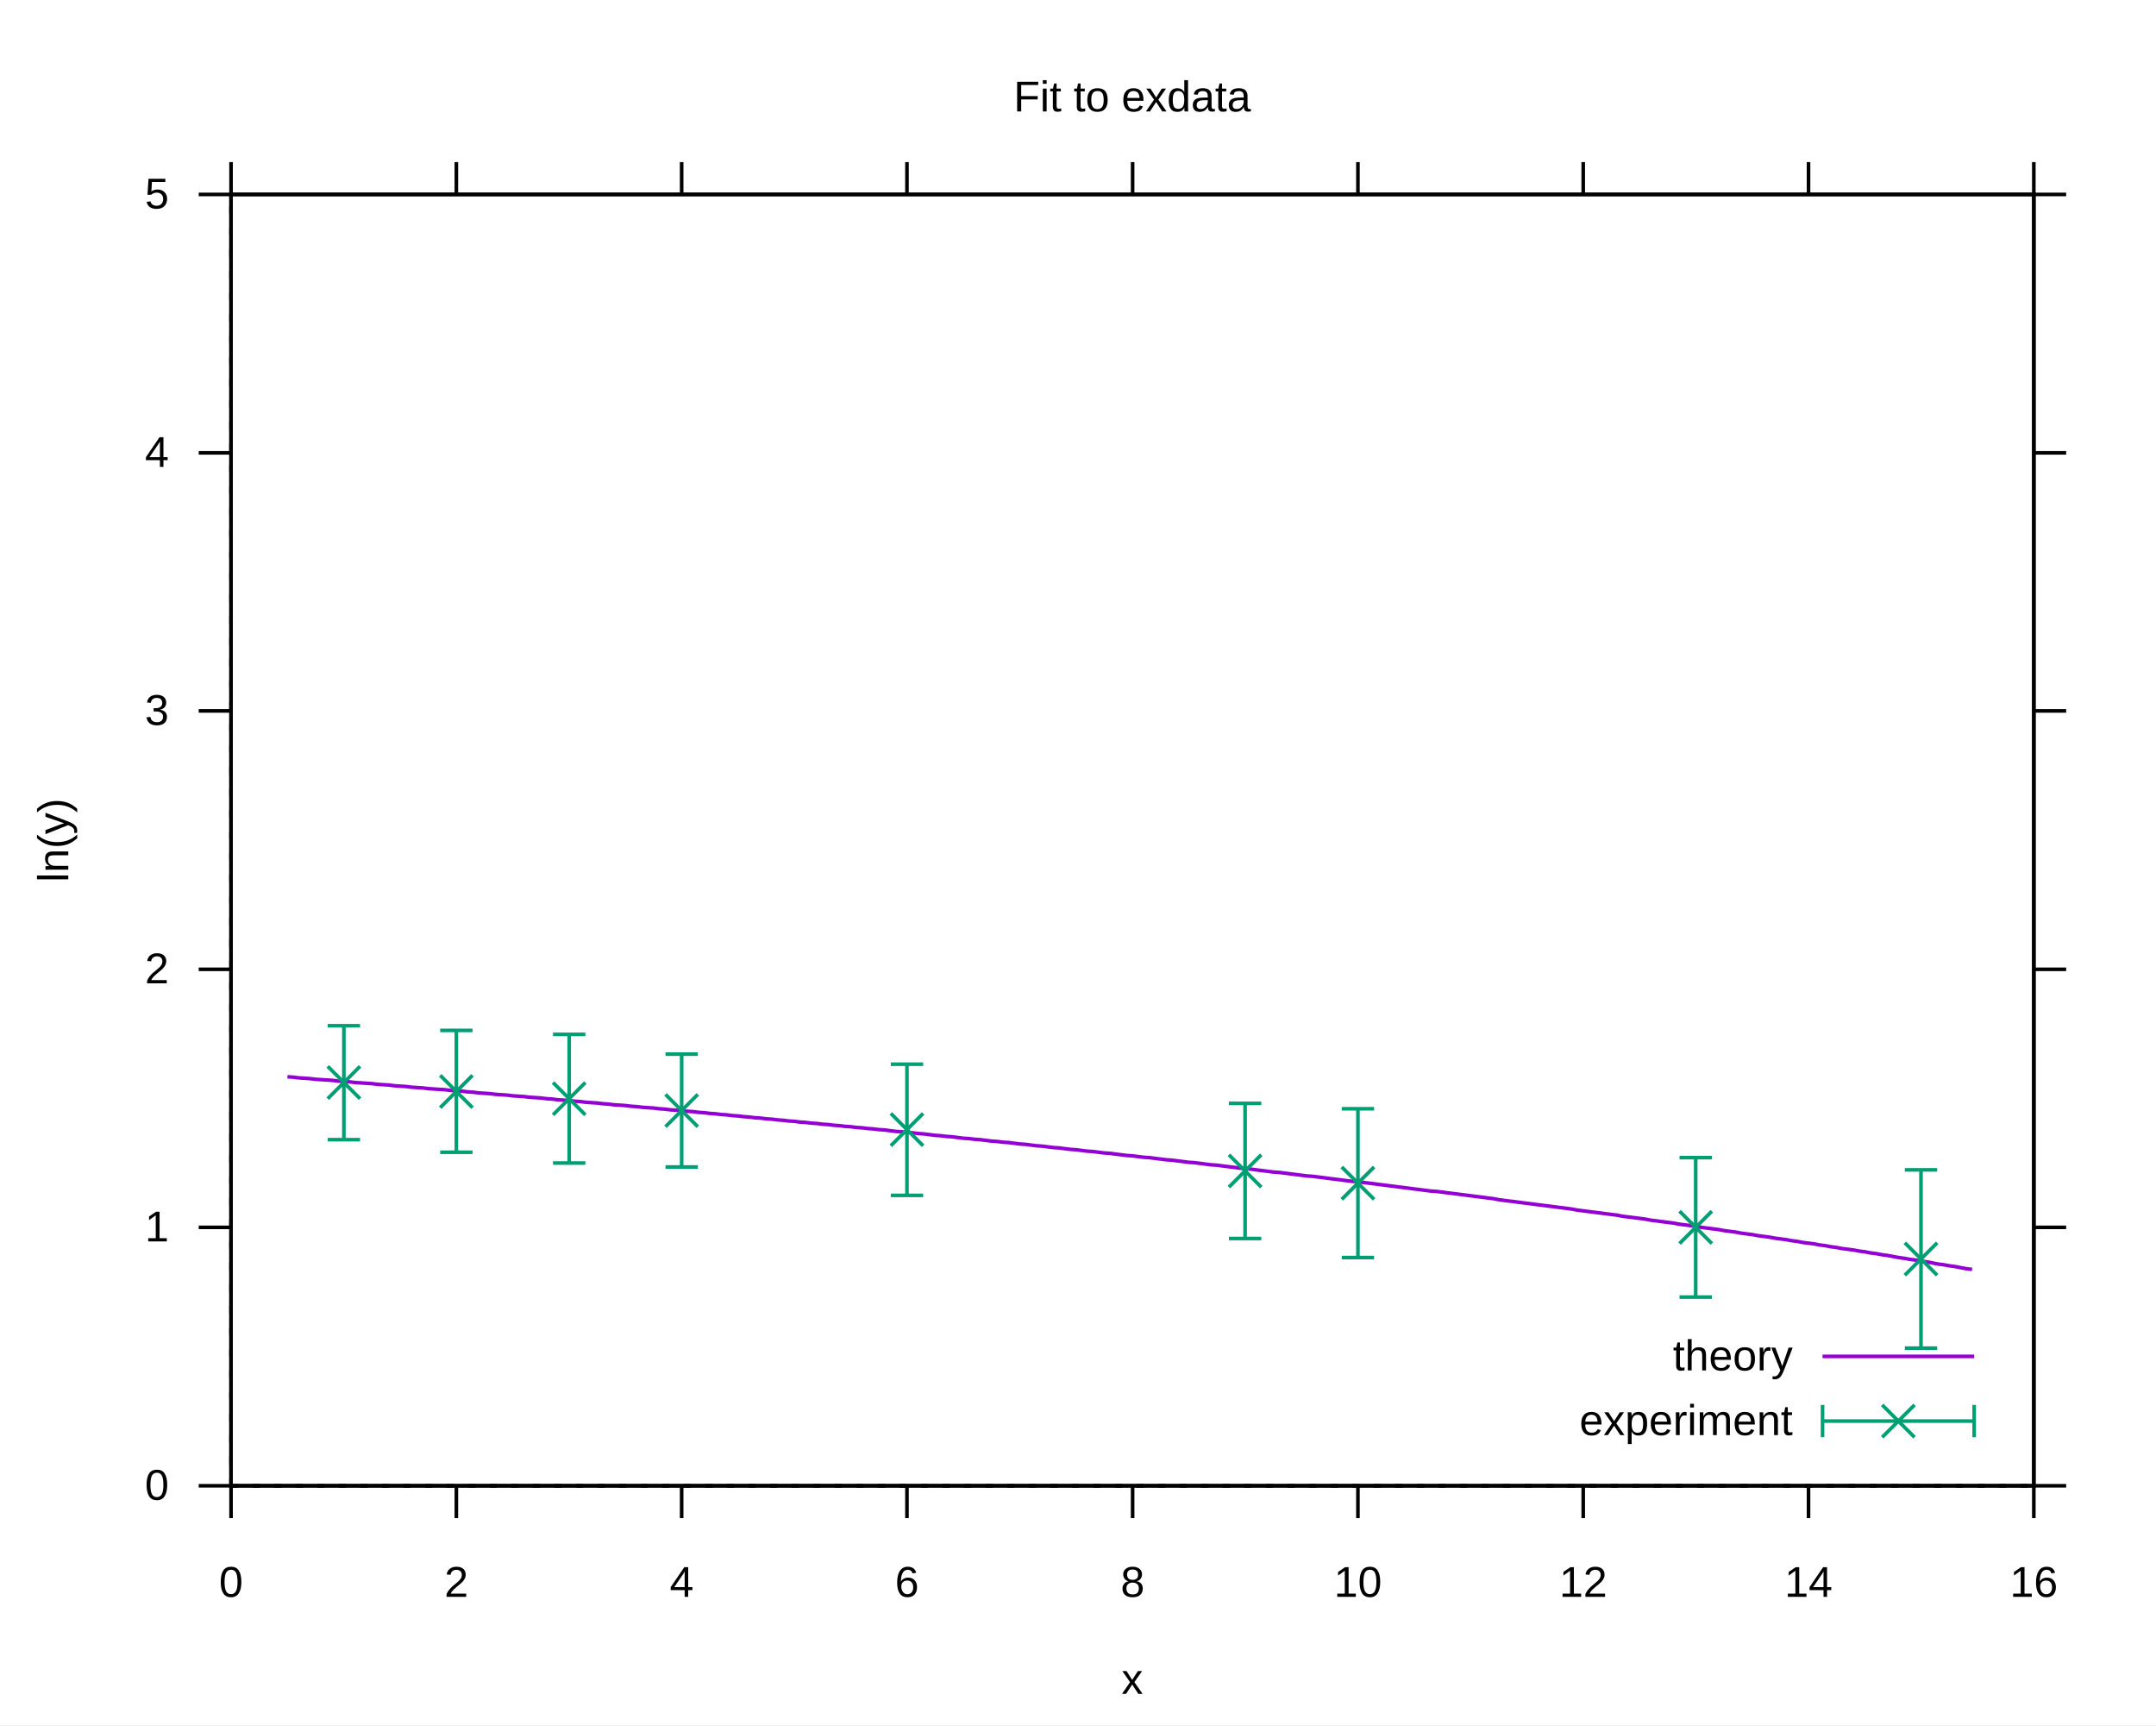
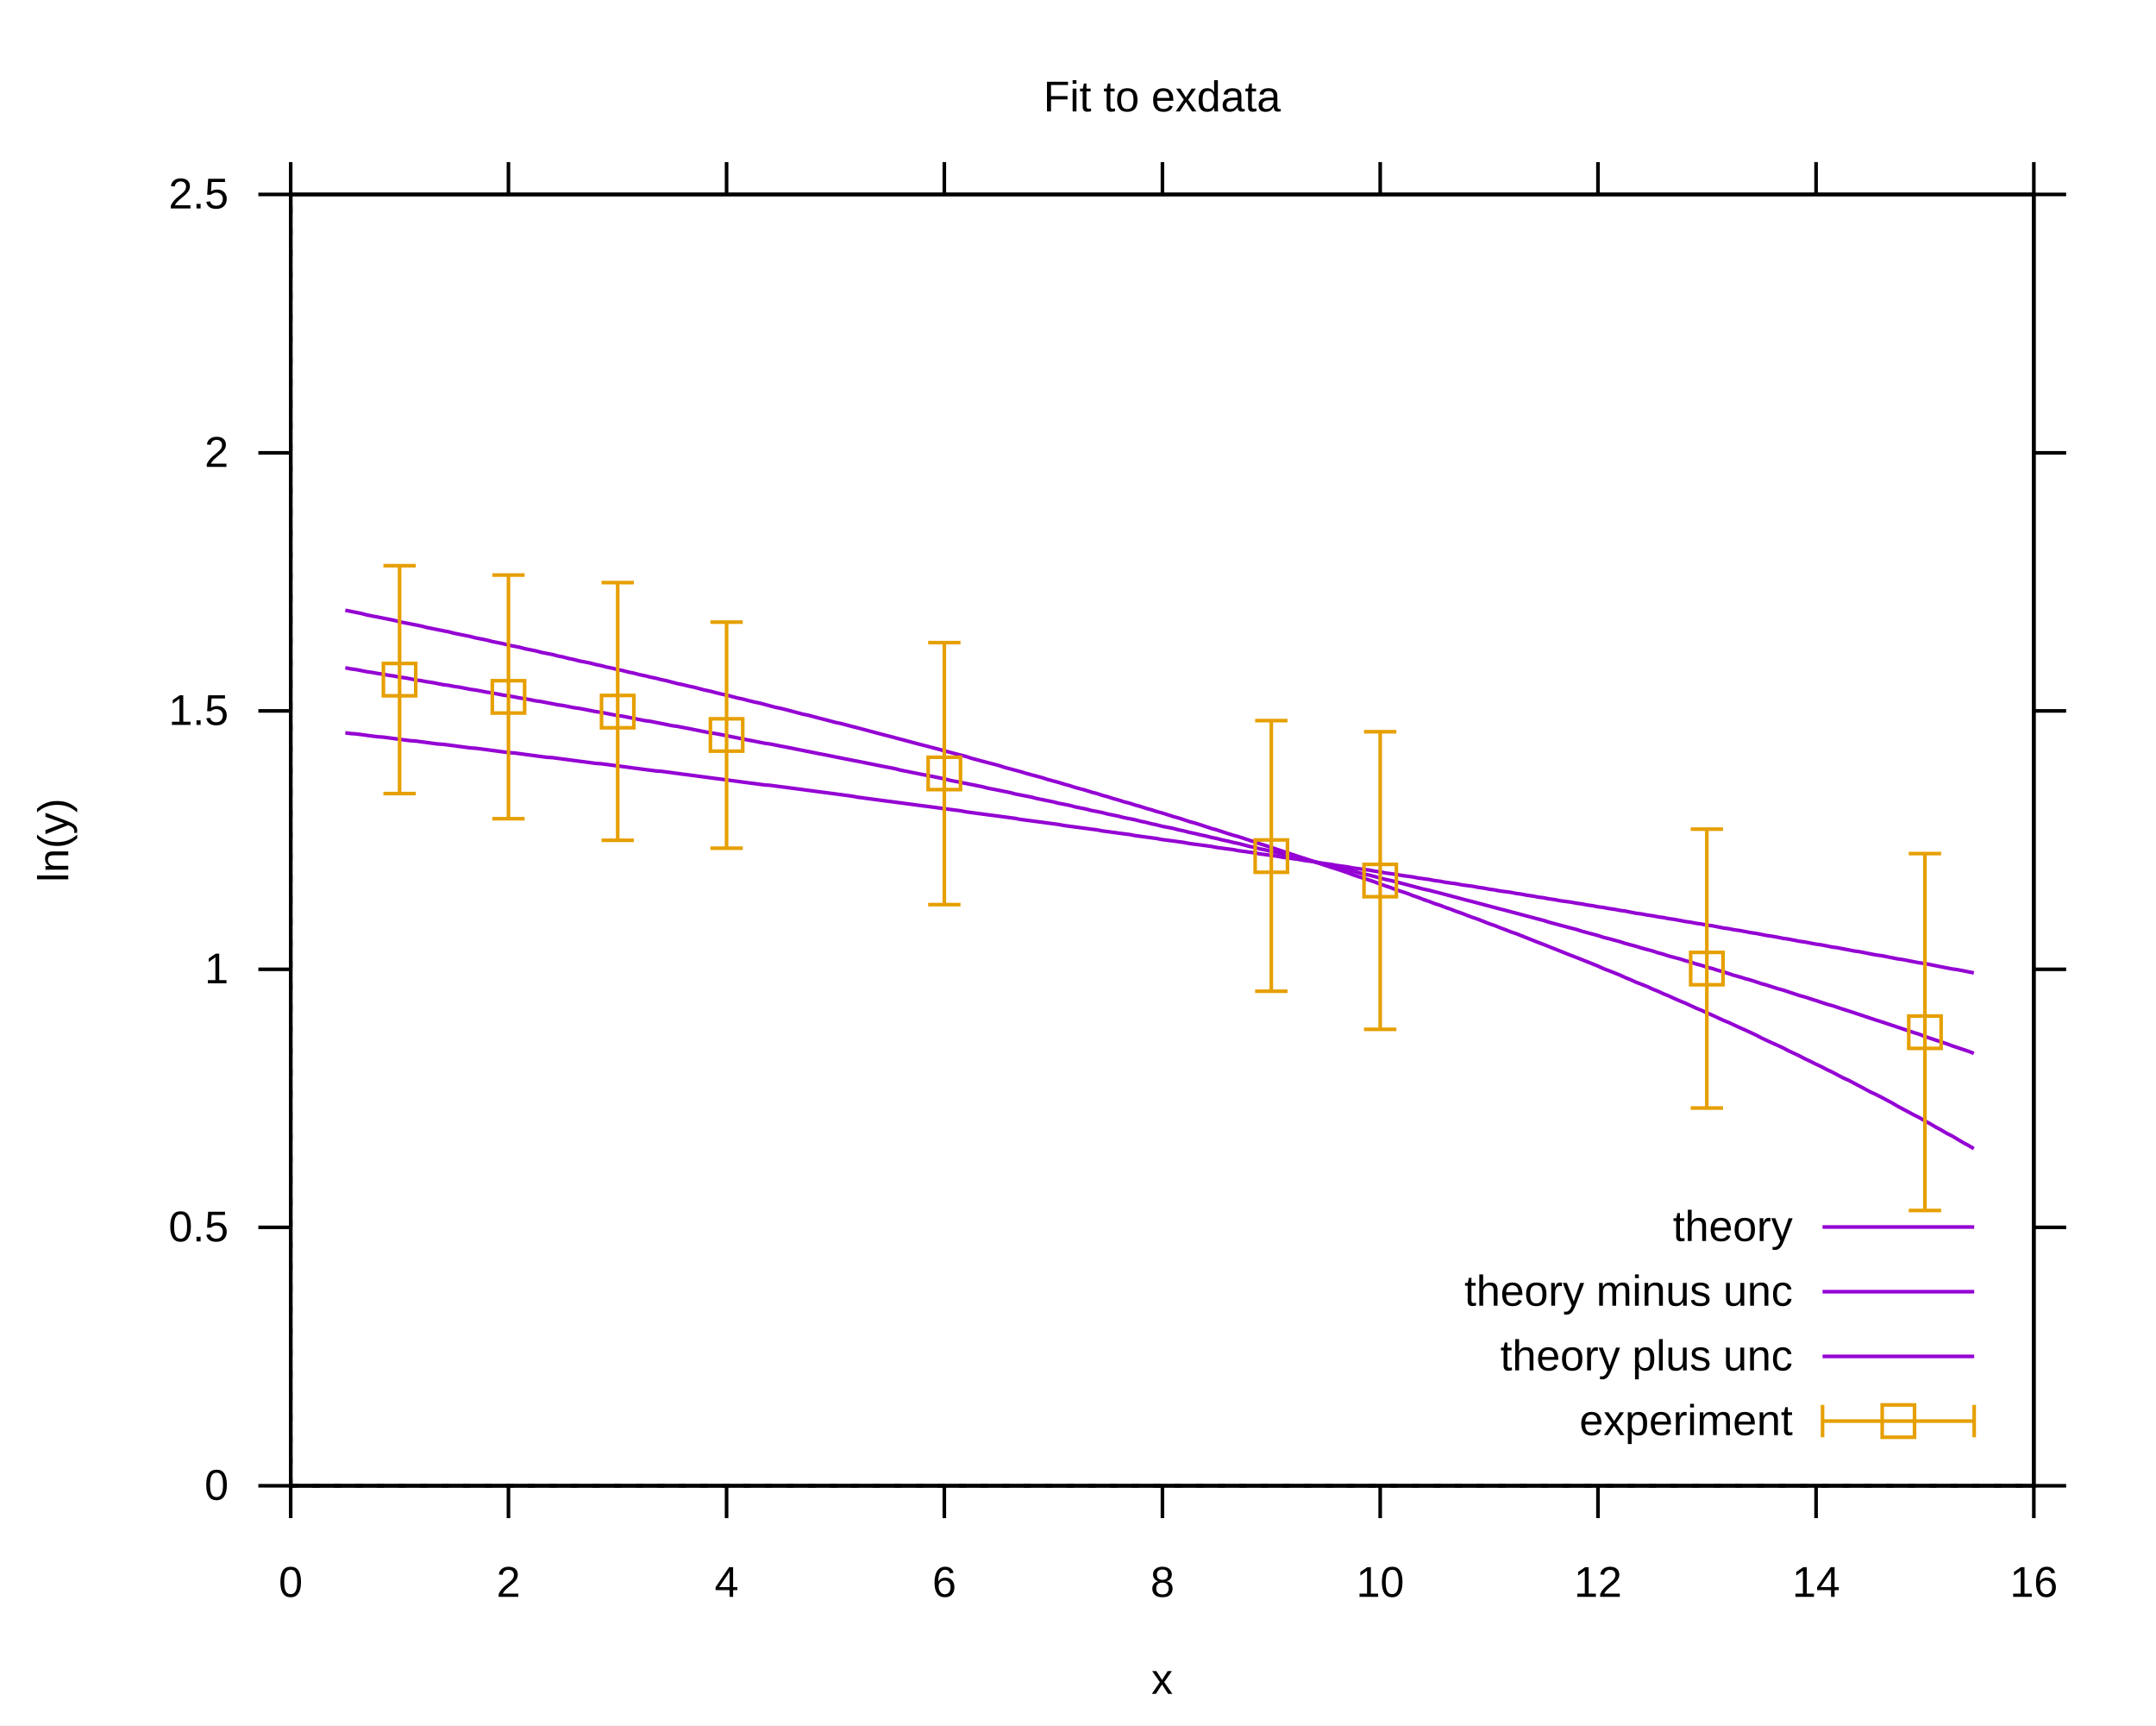
<svg xmlns="http://www.w3.org/2000/svg" xmlns:xlink="http://www.w3.org/1999/xlink" width="600" height="480" viewBox="0 0 600 480">
  <g id="gnuplot_canvas">
    <rect x="0" y="0" width="600" height="480" fill="#ffffff" />
    <defs>
      <circle id="gpDot" r="0.5" stroke-width="0.5" stroke="currentColor" />
      <path id="gpPt0" stroke-width="0.222" stroke="currentColor" d="M-1,0 h2 M0,-1 v2" />
      <path id="gpPt1" stroke-width="0.222" stroke="currentColor" d="M-1,-1 L1,1 M1,-1 L-1,1" />
      <path id="gpPt2" stroke-width="0.222" stroke="currentColor" d="M-1,0 L1,0 M0,-1 L0,1 M-1,-1 L1,1 M-1,1 L1,-1" />
      <rect id="gpPt3" stroke-width="0.222" stroke="currentColor" x="-1" y="-1" width="2" height="2" />
      <rect id="gpPt4" stroke-width="0.222" stroke="currentColor" fill="currentColor" x="-1" y="-1" width="2" height="2" />
      <circle id="gpPt5" stroke-width="0.222" stroke="currentColor" cx="0" cy="0" r="1" />
      <use xlink:href="#gpPt5" id="gpPt6" fill="currentColor" stroke="none" />
      <path id="gpPt7" stroke-width="0.222" stroke="currentColor" d="M0,-1.33 L-1.33,0.67 L1.33,0.67 z" />
      <use xlink:href="#gpPt7" id="gpPt8" fill="currentColor" stroke="none" />
      <use xlink:href="#gpPt7" id="gpPt9" stroke="currentColor" transform="rotate(180)" />
      <use xlink:href="#gpPt9" id="gpPt10" fill="currentColor" stroke="none" />
      <use xlink:href="#gpPt3" id="gpPt11" stroke="currentColor" transform="rotate(45)" />
      <use xlink:href="#gpPt11" id="gpPt12" fill="currentColor" stroke="none" />
      <path id="gpPt13" stroke-width="0.222" stroke="currentColor" d="M0,1.330 L1.265,0.411 L0.782,-1.067 L-0.782,-1.076 L-1.265,0.411 z" />
      <use xlink:href="#gpPt13" id="gpPt14" fill="currentColor" stroke="none" />
      <filter id="textbox" filterUnits="objectBoundingBox" x="0" y="0" height="1" width="1">
        <feFlood flood-color="#FFFFFF" flood-opacity="1" result="bgnd" />
        <feComposite in="SourceGraphic" in2="bgnd" operator="atop" />
      </filter>
      <filter id="greybox" filterUnits="objectBoundingBox" x="0" y="0" height="1" width="1">
        <feFlood flood-color="lightgrey" flood-opacity="1" result="grey" />
        <feComposite in="SourceGraphic" in2="grey" operator="atop" />
      </filter>
    </defs>
    <g fill="none" color="#FFFFFF" stroke="currentColor" stroke-width="1.00" stroke-linecap="butt" stroke-linejoin="miter">
</g>
    <g fill="none" color="black" stroke="currentColor" stroke-width="1.00" stroke-linecap="butt" stroke-linejoin="miter">
-       <path stroke="black" d="M64.3,413.4 L55.3,413.4 M566.0,413.4 L575.0,413.4  " />
-       <g transform="translate(47.0,417.3)" stroke="none" fill="black" font-family="Arial" font-size="12.00" text-anchor="end">
+       <path stroke="black" d="M80.9,413.4 L71.9,413.4 M566.0,413.4 L575.0,413.4  " />
+       <g transform="translate(63.6,417.3)" stroke="none" fill="black" font-family="Arial" font-size="12.00" text-anchor="end">
        <text>
          <tspan font-family="Arial"> 0</tspan>
        </text>
      </g>
    </g>
    <g fill="none" color="black" stroke="currentColor" stroke-width="1.00" stroke-linecap="butt" stroke-linejoin="miter">
-       <path stroke="black" d="M64.3,341.5 L55.3,341.5 M566.0,341.5 L575.0,341.5  " />
-       <g transform="translate(47.0,345.4)" stroke="none" fill="black" font-family="Arial" font-size="12.00" text-anchor="end">
+       <path stroke="black" d="M80.9,341.5 L71.9,341.5 M566.0,341.5 L575.0,341.5  " />
+       <g transform="translate(63.6,345.4)" stroke="none" fill="black" font-family="Arial" font-size="12.00" text-anchor="end">
+         <text>
+           <tspan font-family="Arial"> 0.5</tspan>
+         </text>
+       </g>
+     </g>
+     <g fill="none" color="black" stroke="currentColor" stroke-width="1.00" stroke-linecap="butt" stroke-linejoin="miter">
+       <path stroke="black" d="M80.9,269.7 L71.9,269.7 M566.0,269.7 L575.0,269.7  " />
+       <g transform="translate(63.6,273.6)" stroke="none" fill="black" font-family="Arial" font-size="12.00" text-anchor="end">
        <text>
          <tspan font-family="Arial"> 1</tspan>
        </text>
      </g>
    </g>
    <g fill="none" color="black" stroke="currentColor" stroke-width="1.00" stroke-linecap="butt" stroke-linejoin="miter">
-       <path stroke="black" d="M64.3,269.7 L55.3,269.7 M566.0,269.7 L575.0,269.7  " />
-       <g transform="translate(47.0,273.6)" stroke="none" fill="black" font-family="Arial" font-size="12.00" text-anchor="end">
+       <path stroke="black" d="M80.9,197.8 L71.9,197.8 M566.0,197.8 L575.0,197.8  " />
+       <g transform="translate(63.6,201.7)" stroke="none" fill="black" font-family="Arial" font-size="12.00" text-anchor="end">
+         <text>
+           <tspan font-family="Arial"> 1.5</tspan>
+         </text>
+       </g>
+     </g>
+     <g fill="none" color="black" stroke="currentColor" stroke-width="1.00" stroke-linecap="butt" stroke-linejoin="miter">
+       <path stroke="black" d="M80.9,126.0 L71.9,126.0 M566.0,126.0 L575.0,126.0  " />
+       <g transform="translate(63.6,129.9)" stroke="none" fill="black" font-family="Arial" font-size="12.00" text-anchor="end">
        <text>
          <tspan font-family="Arial"> 2</tspan>
        </text>
      </g>
    </g>
    <g fill="none" color="black" stroke="currentColor" stroke-width="1.00" stroke-linecap="butt" stroke-linejoin="miter">
-       <path stroke="black" d="M64.3,197.8 L55.3,197.8 M566.0,197.8 L575.0,197.8  " />
-       <g transform="translate(47.0,201.7)" stroke="none" fill="black" font-family="Arial" font-size="12.00" text-anchor="end">
-         <text>
-           <tspan font-family="Arial"> 3</tspan>
-         </text>
-       </g>
-     </g>
-     <g fill="none" color="black" stroke="currentColor" stroke-width="1.00" stroke-linecap="butt" stroke-linejoin="miter">
-       <path stroke="black" d="M64.3,126.0 L55.3,126.0 M566.0,126.0 L575.0,126.0  " />
-       <g transform="translate(47.0,129.9)" stroke="none" fill="black" font-family="Arial" font-size="12.00" text-anchor="end">
+       <path stroke="black" d="M80.9,54.1 L71.9,54.1 M566.0,54.1 L575.0,54.1  " />
+       <g transform="translate(63.6,58.0)" stroke="none" fill="black" font-family="Arial" font-size="12.00" text-anchor="end">
+         <text>
+           <tspan font-family="Arial"> 2.5</tspan>
+         </text>
+       </g>
+     </g>
+     <g fill="none" color="black" stroke="currentColor" stroke-width="1.00" stroke-linecap="butt" stroke-linejoin="miter">
+       <path stroke="black" d="M80.9,413.4 L80.9,422.4 M80.9,54.1 L80.9,45.1  " />
+       <g transform="translate(80.9,444.3)" stroke="none" fill="black" font-family="Arial" font-size="12.00" text-anchor="middle">
+         <text>
+           <tspan font-family="Arial"> 0</tspan>
+         </text>
+       </g>
+     </g>
+     <g fill="none" color="black" stroke="currentColor" stroke-width="1.00" stroke-linecap="butt" stroke-linejoin="miter">
+       <path stroke="black" d="M141.5,413.4 L141.5,422.4 M141.5,54.1 L141.5,45.1  " />
+       <g transform="translate(141.5,444.3)" stroke="none" fill="black" font-family="Arial" font-size="12.00" text-anchor="middle">
+         <text>
+           <tspan font-family="Arial"> 2</tspan>
+         </text>
+       </g>
+     </g>
+     <g fill="none" color="black" stroke="currentColor" stroke-width="1.00" stroke-linecap="butt" stroke-linejoin="miter">
+       <path stroke="black" d="M202.2,413.4 L202.2,422.4 M202.2,54.1 L202.2,45.1  " />
+       <g transform="translate(202.2,444.3)" stroke="none" fill="black" font-family="Arial" font-size="12.00" text-anchor="middle">
        <text>
          <tspan font-family="Arial"> 4</tspan>
        </text>
      </g>
    </g>
    <g fill="none" color="black" stroke="currentColor" stroke-width="1.00" stroke-linecap="butt" stroke-linejoin="miter">
-       <path stroke="black" d="M64.3,54.1 L55.3,54.1 M566.0,54.1 L575.0,54.1  " />
-       <g transform="translate(47.0,58.0)" stroke="none" fill="black" font-family="Arial" font-size="12.00" text-anchor="end">
-         <text>
-           <tspan font-family="Arial"> 5</tspan>
-         </text>
-       </g>
-     </g>
-     <g fill="none" color="black" stroke="currentColor" stroke-width="1.00" stroke-linecap="butt" stroke-linejoin="miter">
-       <path stroke="black" d="M64.3,413.4 L64.3,422.4 M64.3,54.1 L64.3,45.1  " />
-       <g transform="translate(64.3,444.3)" stroke="none" fill="black" font-family="Arial" font-size="12.00" text-anchor="middle">
-         <text>
-           <tspan font-family="Arial"> 0</tspan>
-         </text>
-       </g>
-     </g>
-     <g fill="none" color="black" stroke="currentColor" stroke-width="1.00" stroke-linecap="butt" stroke-linejoin="miter">
-       <path stroke="black" d="M127.0,413.4 L127.0,422.4 M127.0,54.1 L127.0,45.1  " />
-       <g transform="translate(127.0,444.3)" stroke="none" fill="black" font-family="Arial" font-size="12.00" text-anchor="middle">
-         <text>
-           <tspan font-family="Arial"> 2</tspan>
-         </text>
-       </g>
-     </g>
-     <g fill="none" color="black" stroke="currentColor" stroke-width="1.00" stroke-linecap="butt" stroke-linejoin="miter">
-       <path stroke="black" d="M189.7,413.4 L189.7,422.4 M189.7,54.1 L189.7,45.1  " />
-       <g transform="translate(189.7,444.3)" stroke="none" fill="black" font-family="Arial" font-size="12.00" text-anchor="middle">
-         <text>
-           <tspan font-family="Arial"> 4</tspan>
-         </text>
-       </g>
-     </g>
-     <g fill="none" color="black" stroke="currentColor" stroke-width="1.00" stroke-linecap="butt" stroke-linejoin="miter">
-       <path stroke="black" d="M252.4,413.4 L252.4,422.4 M252.4,54.1 L252.4,45.1  " />
-       <g transform="translate(252.4,444.3)" stroke="none" fill="black" font-family="Arial" font-size="12.00" text-anchor="middle">
+       <path stroke="black" d="M262.8,413.4 L262.8,422.4 M262.8,54.1 L262.8,45.1  " />
+       <g transform="translate(262.8,444.3)" stroke="none" fill="black" font-family="Arial" font-size="12.00" text-anchor="middle">
        <text>
          <tspan font-family="Arial"> 6</tspan>
        </text>
      </g>
    </g>
    <g fill="none" color="black" stroke="currentColor" stroke-width="1.00" stroke-linecap="butt" stroke-linejoin="miter">
-       <path stroke="black" d="M315.2,413.4 L315.2,422.4 M315.2,54.1 L315.2,45.1  " />
-       <g transform="translate(315.2,444.3)" stroke="none" fill="black" font-family="Arial" font-size="12.00" text-anchor="middle">
+       <path stroke="black" d="M323.5,413.4 L323.5,422.4 M323.5,54.1 L323.5,45.1  " />
+       <g transform="translate(323.5,444.3)" stroke="none" fill="black" font-family="Arial" font-size="12.00" text-anchor="middle">
        <text>
          <tspan font-family="Arial"> 8</tspan>
        </text>
      </g>
    </g>
    <g fill="none" color="black" stroke="currentColor" stroke-width="1.00" stroke-linecap="butt" stroke-linejoin="miter">
-       <path stroke="black" d="M377.9,413.4 L377.9,422.4 M377.9,54.1 L377.9,45.1  " />
-       <g transform="translate(377.9,444.3)" stroke="none" fill="black" font-family="Arial" font-size="12.00" text-anchor="middle">
+       <path stroke="black" d="M384.1,413.4 L384.1,422.4 M384.1,54.1 L384.1,45.1  " />
+       <g transform="translate(384.1,444.3)" stroke="none" fill="black" font-family="Arial" font-size="12.00" text-anchor="middle">
        <text>
          <tspan font-family="Arial"> 10</tspan>
        </text>
      </g>
    </g>
    <g fill="none" color="black" stroke="currentColor" stroke-width="1.00" stroke-linecap="butt" stroke-linejoin="miter">
-       <path stroke="black" d="M440.6,413.4 L440.6,422.4 M440.6,54.1 L440.6,45.1  " />
-       <g transform="translate(440.6,444.3)" stroke="none" fill="black" font-family="Arial" font-size="12.00" text-anchor="middle">
+       <path stroke="black" d="M444.7,413.4 L444.7,422.4 M444.7,54.1 L444.7,45.1  " />
+       <g transform="translate(444.7,444.3)" stroke="none" fill="black" font-family="Arial" font-size="12.00" text-anchor="middle">
        <text>
          <tspan font-family="Arial"> 12</tspan>
        </text>
      </g>
    </g>
    <g fill="none" color="black" stroke="currentColor" stroke-width="1.00" stroke-linecap="butt" stroke-linejoin="miter">
-       <path stroke="black" d="M503.3,413.4 L503.3,422.4 M503.3,54.1 L503.3,45.1  " />
-       <g transform="translate(503.3,444.3)" stroke="none" fill="black" font-family="Arial" font-size="12.00" text-anchor="middle">
+       <path stroke="black" d="M505.4,413.4 L505.4,422.4 M505.4,54.1 L505.4,45.1  " />
+       <g transform="translate(505.4,444.3)" stroke="none" fill="black" font-family="Arial" font-size="12.00" text-anchor="middle">
        <text>
          <tspan font-family="Arial"> 14</tspan>
        </text>
      </g>
    </g>
    <g fill="none" color="black" stroke="currentColor" stroke-width="1.00" stroke-linecap="butt" stroke-linejoin="miter">
      <path stroke="black" d="M566.0,413.4 L566.0,422.4 M566.0,54.1 L566.0,45.1  " />
      <g transform="translate(566.0,444.3)" stroke="none" fill="black" font-family="Arial" font-size="12.00" text-anchor="middle">
        <text>
          <tspan font-family="Arial"> 16</tspan>
        </text>
      </g>
    </g>
    <g fill="none" color="black" stroke="currentColor" stroke-width="1.00" stroke-linecap="butt" stroke-linejoin="miter">
</g>
    <g fill="none" color="gray" stroke="currentColor" stroke-width="1.00" stroke-linecap="butt" stroke-linejoin="miter">
-       <path stroke="black" stroke-dasharray="2,4" d="M64.3,413.4 L566.0,413.4  " />
+       <path stroke="black" stroke-dasharray="2,4" d="M80.9,413.4 L566.0,413.4  " />
    </g>
    <g fill="none" color="gray" stroke="currentColor" stroke-width="1.00" stroke-linecap="butt" stroke-linejoin="miter">
-       <path stroke="black" stroke-dasharray="2,4" d="M64.3,413.4 L64.3,54.1  " />
-     </g>
-     <g fill="none" color="black" stroke="currentColor" stroke-width="1.00" stroke-linecap="butt" stroke-linejoin="miter">
-       <path stroke="black" d="M64.3,54.1 L64.3,413.4 L566.0,413.4 L566.0,54.1 L64.3,54.1 Z  " />
+       <path stroke="black" stroke-dasharray="2,4" d="M80.9,413.4 L80.9,54.1  " />
+     </g>
+     <g fill="none" color="black" stroke="currentColor" stroke-width="1.00" stroke-linecap="butt" stroke-linejoin="miter">
+       <path stroke="black" d="M80.9,54.1 L80.9,413.4 L566.0,413.4 L566.0,54.1 L80.9,54.1 Z  " />
    </g>
    <g fill="none" color="black" stroke="currentColor" stroke-width="1.00" stroke-linecap="butt" stroke-linejoin="miter">
      <g transform="translate(19.0,233.8) rotate(270)" stroke="none" fill="black" font-family="Arial" font-size="12.00" text-anchor="middle">
        <text>
          <tspan font-family="Arial">ln(y)</tspan>
        </text>
      </g>
    </g>
    <g fill="none" color="black" stroke="currentColor" stroke-width="1.00" stroke-linecap="butt" stroke-linejoin="miter">
-       <g transform="translate(315.1,471.3)" stroke="none" fill="black" font-family="Arial" font-size="12.00" text-anchor="middle">
+       <g transform="translate(323.4,471.3)" stroke="none" fill="black" font-family="Arial" font-size="12.00" text-anchor="middle">
        <text>
          <tspan font-family="Arial">x</tspan>
        </text>
      </g>
    </g>
    <g fill="none" color="black" stroke="currentColor" stroke-width="1.00" stroke-linecap="butt" stroke-linejoin="miter">
-       <g transform="translate(315.1,31.0)" stroke="none" fill="black" font-family="Arial" font-size="12.00" text-anchor="middle">
+       <g transform="translate(323.4,31.0)" stroke="none" fill="black" font-family="Arial" font-size="12.00" text-anchor="middle">
        <text>
          <tspan font-family="Arial">Fit to exdata</tspan>
        </text>
      </g>
    </g>
    <g fill="none" color="black" stroke="currentColor" stroke-width="1.00" stroke-linecap="butt" stroke-linejoin="miter">
</g>
    <g id="gnuplot_plot_1">
      <g fill="none" color="black" stroke="currentColor" stroke-width="1.00" stroke-linecap="butt" stroke-linejoin="miter">
+         <g transform="translate(498.9,345.3)" stroke="none" fill="black" font-family="Arial" font-size="12.00" text-anchor="end">
+           <text>
+             <tspan font-family="Arial">theory</tspan>
+           </text>
+         </g>
+       </g>
+       <g fill="none" color="black" stroke="currentColor" stroke-width="1.00" stroke-linecap="butt" stroke-linejoin="miter">
+         <path stroke="rgb(148,   0, 211)" d="M507.2,341.4 L549.4,341.4 M96.1,185.8 L97.6,186.1 L99.1,186.3 L100.6,186.6 L102.1,186.9 L103.6,187.1   L105.2,187.4 L106.7,187.6 L108.2,187.9 L109.7,188.1 L111.2,188.4 L112.7,188.6 L114.3,188.9 L115.8,189.2   L117.3,189.4 L118.8,189.7 L120.3,189.9 L121.8,190.2 L123.3,190.5 L124.9,190.7 L126.4,191.0 L127.9,191.2   L129.4,191.5 L130.9,191.8 L132.4,192.0 L134.0,192.3 L135.5,192.6 L137.0,192.8 L138.5,193.1 L140.0,193.4   L141.5,193.6 L143.1,193.9 L144.6,194.2 L146.1,194.4 L147.6,194.7 L149.1,195.0 L150.6,195.2 L152.1,195.5   L153.7,195.8 L155.2,196.1 L156.7,196.3 L158.2,196.6 L159.7,196.9 L161.2,197.1 L162.8,197.4 L164.3,197.7   L165.8,198.0 L167.3,198.2 L168.8,198.5 L170.3,198.8 L171.9,199.1 L173.4,199.3 L174.9,199.6 L176.4,199.9   L177.9,200.2 L179.4,200.5 L181.0,200.7 L182.5,201.0 L184.0,201.3 L185.5,201.6 L187.0,201.9 L188.5,202.1   L190.0,202.4 L191.6,202.7 L193.1,203.0 L194.6,203.3 L196.1,203.6 L197.6,203.9 L199.1,204.1 L200.7,204.4   L202.2,204.7 L203.7,205.0 L205.2,205.3 L206.7,205.6 L208.2,205.9 L209.8,206.2 L211.3,206.5 L212.8,206.8   L214.3,207.0 L215.8,207.3 L217.3,207.6 L218.9,207.9 L220.4,208.2 L221.9,208.5 L223.4,208.8 L224.9,209.1   L226.4,209.4 L227.9,209.7 L229.5,210.0 L231.0,210.3 L232.5,210.6 L234.0,210.9 L235.5,211.2 L237.0,211.5   L238.6,211.8 L240.1,212.1 L241.6,212.4 L243.1,212.7 L244.6,213.0 L246.1,213.3 L247.7,213.6 L249.2,213.9   L250.7,214.3 L252.2,214.6 L253.7,214.9 L255.2,215.2 L256.7,215.5 L258.3,215.8 L259.8,216.1 L261.3,216.4   L262.8,216.7 L264.3,217.1 L265.8,217.4 L267.4,217.7 L268.9,218.0 L270.4,218.3 L271.9,218.6 L273.4,218.9   L274.9,219.3 L276.5,219.6 L278.0,219.9 L279.5,220.2 L281.0,220.5 L282.5,220.9 L284.0,221.2 L285.6,221.5   L287.1,221.8 L288.6,222.2 L290.1,222.5 L291.6,222.8 L293.1,223.1 L294.6,223.5 L296.2,223.8 L297.7,224.1   L299.2,224.5 L300.7,224.8 L302.2,225.1 L303.7,225.5 L305.3,225.8 L306.8,226.1 L308.3,226.5 L309.8,226.8   L311.3,227.1 L312.8,227.5 L314.4,227.8 L315.9,228.1 L317.4,228.5 L318.9,228.8 L320.4,229.2 L321.9,229.5   L323.4,229.9 L325.0,230.2 L326.5,230.5 L328.0,230.9 L329.5,231.2 L331.0,231.6 L332.5,231.9 L334.1,232.3   L335.6,232.6 L337.1,233.0 L338.6,233.3 L340.1,233.7 L341.6,234.0 L343.2,234.4 L344.7,234.7 L346.2,235.1   L347.7,235.5 L349.2,235.8 L350.7,236.2 L352.3,236.5 L353.8,236.9 L355.3,237.2 L356.8,237.6 L358.3,238.0   L359.8,238.3 L361.3,238.7 L362.9,239.1 L364.4,239.4 L365.9,239.8 L367.4,240.2 L368.9,240.5 L370.4,240.9   L372.0,241.3 L373.5,241.7 L375.0,242.0 L376.5,242.4 L378.0,242.8 L379.5,243.2 L381.1,243.5 L382.6,243.9   L384.1,244.3 L385.6,244.7 L387.1,245.0 L388.6,245.4 L390.2,245.8 L391.7,246.2 L393.2,246.6 L394.7,247.0   L396.2,247.4 L397.7,247.7 L399.2,248.1 L400.8,248.5 L402.3,248.9 L403.8,249.3 L405.3,249.7 L406.8,250.1   L408.3,250.5 L409.9,250.9 L411.4,251.3 L412.9,251.7 L414.4,252.1 L415.9,252.5 L417.4,252.9 L419.0,253.3   L420.5,253.7 L422.0,254.1 L423.5,254.5 L425.0,254.9 L426.5,255.3 L428.0,255.7 L429.6,256.1 L431.1,256.6   L432.6,257.0 L434.1,257.4 L435.6,257.8 L437.1,258.2 L438.7,258.6 L440.2,259.1 L441.7,259.5 L443.2,259.9   L444.7,260.3 L446.2,260.8 L447.8,261.2 L449.3,261.6 L450.8,262.0 L452.3,262.5 L453.8,262.9 L455.3,263.3   L456.9,263.8 L458.4,264.2 L459.9,264.6 L461.4,265.1 L462.9,265.5 L464.4,266.0 L465.9,266.4 L467.5,266.8   L469.0,267.3 L470.5,267.7 L472.0,268.2 L473.5,268.6 L475.0,269.1 L476.6,269.5 L478.1,270.0 L479.6,270.4   L481.1,270.9 L482.6,271.4 L484.1,271.8 L485.7,272.3 L487.2,272.7 L488.7,273.2 L490.2,273.7 L491.7,274.1   L493.2,274.6 L494.8,275.1 L496.3,275.5 L497.8,276.0 L499.3,276.5 L500.8,277.0 L502.3,277.4 L503.8,277.9   L505.4,278.4 L506.9,278.9 L508.4,279.4 L509.9,279.8 L511.4,280.3 L512.9,280.8 L514.5,281.3 L516.0,281.8   L517.5,282.3 L519.0,282.8 L520.5,283.3 L522.0,283.8 L523.6,284.3 L525.1,284.8 L526.6,285.3 L528.1,285.8   L529.6,286.3 L531.1,286.8 L532.6,287.3 L534.2,287.8 L535.7,288.4 L537.2,288.9 L538.7,289.4 L540.2,289.9   L541.7,290.4 L543.3,291.0 L544.8,291.5 L546.3,292.0 L547.8,292.5 L549.3,293.1  " />
+       </g>
+     </g>
+     <g id="gnuplot_plot_2">
+       <g fill="none" color="black" stroke="currentColor" stroke-width="1.00" stroke-linecap="butt" stroke-linejoin="miter">
+         <g transform="translate(498.9,363.3)" stroke="none" fill="black" font-family="Arial" font-size="12.00" text-anchor="end">
+           <text>
+             <tspan font-family="Arial">theory minus unc</tspan>
+           </text>
+         </g>
+       </g>
+       <g fill="none" color="black" stroke="currentColor" stroke-width="1.00" stroke-linecap="butt" stroke-linejoin="miter">
+         <path stroke="rgb(148,   0, 211)" d="M507.2,359.4 L549.4,359.4 M96.1,203.9 L97.6,204.1 L99.1,204.2 L100.6,204.4 L102.1,204.6 L103.6,204.8   L105.2,205.0 L106.7,205.1 L108.2,205.3 L109.7,205.5 L111.2,205.7 L112.7,205.9 L114.3,206.1 L115.8,206.2   L117.3,206.4 L118.8,206.6 L120.3,206.8 L121.8,207.0 L123.3,207.1 L124.9,207.3 L126.4,207.5 L127.9,207.7   L129.4,207.9 L130.9,208.1 L132.4,208.2 L134.0,208.4 L135.5,208.6 L137.0,208.8 L138.5,209.0 L140.0,209.2   L141.5,209.4 L143.1,209.5 L144.6,209.7 L146.1,209.9 L147.6,210.1 L149.1,210.3 L150.6,210.5 L152.1,210.7   L153.7,210.8 L155.2,211.0 L156.7,211.2 L158.2,211.4 L159.7,211.6 L161.2,211.8 L162.8,212.0 L164.3,212.2   L165.8,212.4 L167.3,212.5 L168.8,212.7 L170.3,212.9 L171.9,213.1 L173.4,213.3 L174.9,213.5 L176.4,213.7   L177.9,213.9 L179.4,214.1 L181.0,214.3 L182.5,214.5 L184.0,214.6 L185.5,214.8 L187.0,215.0 L188.5,215.2   L190.0,215.4 L191.6,215.6 L193.1,215.8 L194.6,216.0 L196.1,216.2 L197.6,216.4 L199.1,216.6 L200.7,216.8   L202.2,217.0 L203.7,217.2 L205.2,217.4 L206.7,217.6 L208.2,217.8 L209.8,218.0 L211.3,218.2 L212.8,218.4   L214.3,218.5 L215.8,218.7 L217.3,218.9 L218.9,219.1 L220.4,219.3 L221.9,219.5 L223.4,219.7 L224.9,219.9   L226.4,220.1 L227.9,220.3 L229.5,220.5 L231.0,220.7 L232.5,220.9 L234.0,221.1 L235.5,221.3 L237.0,221.5   L238.6,221.8 L240.1,222.0 L241.6,222.2 L243.1,222.4 L244.6,222.6 L246.1,222.8 L247.7,223.0 L249.2,223.2   L250.7,223.4 L252.2,223.6 L253.7,223.8 L255.2,224.0 L256.7,224.2 L258.3,224.4 L259.8,224.6 L261.3,224.8   L262.8,225.0 L264.3,225.2 L265.8,225.4 L267.4,225.6 L268.9,225.9 L270.4,226.1 L271.9,226.3 L273.4,226.5   L274.9,226.7 L276.5,226.9 L278.0,227.1 L279.5,227.3 L281.0,227.5 L282.5,227.7 L284.0,228.0 L285.6,228.2   L287.1,228.4 L288.6,228.6 L290.1,228.8 L291.6,229.0 L293.1,229.2 L294.6,229.4 L296.2,229.7 L297.7,229.9   L299.2,230.1 L300.7,230.3 L302.2,230.5 L303.7,230.7 L305.3,230.9 L306.8,231.2 L308.3,231.4 L309.8,231.6   L311.3,231.8 L312.8,232.0 L314.4,232.2 L315.9,232.5 L317.4,232.7 L318.9,232.9 L320.4,233.1 L321.9,233.3   L323.4,233.6 L325.0,233.8 L326.5,234.0 L328.0,234.2 L329.5,234.4 L331.0,234.7 L332.5,234.9 L334.1,235.1   L335.6,235.3 L337.1,235.5 L338.6,235.8 L340.1,236.0 L341.6,236.2 L343.2,236.4 L344.7,236.7 L346.2,236.9   L347.7,237.1 L349.2,237.3 L350.7,237.6 L352.3,237.8 L353.8,238.0 L355.3,238.2 L356.8,238.5 L358.3,238.7   L359.8,238.9 L361.3,239.1 L362.9,239.4 L364.4,239.6 L365.9,239.8 L367.4,240.1 L368.9,240.3 L370.4,240.5   L372.0,240.8 L373.5,241.0 L375.0,241.2 L376.5,241.5 L378.0,241.7 L379.5,241.9 L381.1,242.1 L382.6,242.4   L384.1,242.6 L385.6,242.9 L387.1,243.1 L388.6,243.3 L390.2,243.6 L391.7,243.8 L393.2,244.0 L394.7,244.3   L396.2,244.5 L397.7,244.7 L399.2,245.0 L400.8,245.2 L402.3,245.5 L403.8,245.7 L405.3,245.9 L406.8,246.2   L408.3,246.4 L409.9,246.6 L411.4,246.9 L412.9,247.1 L414.4,247.4 L415.9,247.6 L417.4,247.9 L419.0,248.1   L420.5,248.3 L422.0,248.6 L423.5,248.8 L425.0,249.1 L426.5,249.3 L428.0,249.6 L429.6,249.8 L431.1,250.1   L432.6,250.3 L434.1,250.6 L435.6,250.8 L437.1,251.0 L438.7,251.3 L440.2,251.5 L441.7,251.8 L443.2,252.0   L444.7,252.3 L446.2,252.5 L447.8,252.8 L449.3,253.0 L450.8,253.3 L452.3,253.5 L453.8,253.8 L455.3,254.1   L456.9,254.3 L458.4,254.6 L459.9,254.8 L461.4,255.1 L462.9,255.3 L464.4,255.6 L465.9,255.8 L467.5,256.1   L469.0,256.4 L470.5,256.6 L472.0,256.9 L473.5,257.1 L475.0,257.4 L476.6,257.6 L478.1,257.9 L479.6,258.2   L481.1,258.4 L482.6,258.7 L484.1,258.9 L485.7,259.2 L487.2,259.5 L488.7,259.7 L490.2,260.0 L491.7,260.3   L493.2,260.5 L494.8,260.8 L496.3,261.1 L497.8,261.3 L499.3,261.6 L500.8,261.9 L502.3,262.1 L503.8,262.4   L505.4,262.7 L506.9,262.9 L508.4,263.2 L509.9,263.5 L511.4,263.7 L512.9,264.0 L514.5,264.3 L516.0,264.6   L517.5,264.8 L519.0,265.1 L520.5,265.4 L522.0,265.7 L523.6,265.9 L525.1,266.2 L526.6,266.5 L528.1,266.8   L529.6,267.0 L531.1,267.3 L532.6,267.6 L534.2,267.9 L535.7,268.1 L537.2,268.4 L538.7,268.7 L540.2,269.0   L541.7,269.3 L543.3,269.6 L544.8,269.8 L546.3,270.1 L547.8,270.4 L549.3,270.7  " />
+       </g>
+     </g>
+     <g id="gnuplot_plot_3">
+       <g fill="none" color="black" stroke="currentColor" stroke-width="1.00" stroke-linecap="butt" stroke-linejoin="miter">
        <g transform="translate(498.9,381.3)" stroke="none" fill="black" font-family="Arial" font-size="12.00" text-anchor="end">
          <text>
-             <tspan font-family="Arial">theory</tspan>
-           </text>
-         </g>
-       </g>
-       <g fill="none" color="black" stroke="currentColor" stroke-width="1.00" stroke-linecap="butt" stroke-linejoin="miter">
-         <path stroke="rgb(148,   0, 211)" d="M507.2,377.4 L549.4,377.4 M80.0,299.6 L81.5,299.7 L83.1,299.9 L84.7,300.0 L86.2,300.1 L87.8,300.3   L89.4,300.4 L91.0,300.5 L92.5,300.6 L94.1,300.8 L95.7,300.9 L97.2,301.0 L98.8,301.2 L100.4,301.3   L101.9,301.4 L103.5,301.5 L105.1,301.7 L106.6,301.8 L108.2,301.9 L109.8,302.1 L111.3,302.2 L112.9,302.3   L114.5,302.5 L116.0,302.6 L117.6,302.7 L119.2,302.9 L120.7,303.0 L122.3,303.1 L123.9,303.2 L125.4,303.4   L127.0,303.5 L128.6,303.6 L130.1,303.8 L131.7,303.9 L133.3,304.1 L134.9,304.2 L136.4,304.3 L138.0,304.5   L139.6,304.6 L141.1,304.7 L142.7,304.9 L144.3,305.0 L145.8,305.1 L147.4,305.3 L149.0,305.4 L150.5,305.5   L152.1,305.7 L153.7,305.8 L155.2,306.0 L156.8,306.1 L158.4,306.2 L159.9,306.4 L161.5,306.5 L163.1,306.7   L164.6,306.8 L166.2,306.9 L167.8,307.1 L169.3,307.2 L170.9,307.4 L172.5,307.5 L174.0,307.6 L175.6,307.8   L177.2,307.9 L178.8,308.1 L180.3,308.2 L181.9,308.3 L183.5,308.5 L185.0,308.6 L186.6,308.8 L188.2,308.9   L189.7,309.1 L191.3,309.2 L192.9,309.3 L194.4,309.5 L196.0,309.6 L197.6,309.8 L199.1,309.9 L200.7,310.1   L202.3,310.2 L203.8,310.4 L205.4,310.5 L207.0,310.7 L208.5,310.8 L210.1,311.0 L211.7,311.1 L213.2,311.3   L214.8,311.4 L216.4,311.6 L217.9,311.7 L219.5,311.9 L221.1,312.0 L222.6,312.2 L224.2,312.3 L225.8,312.5   L227.4,312.6 L228.9,312.8 L230.5,312.9 L232.1,313.1 L233.6,313.2 L235.2,313.4 L236.8,313.5 L238.3,313.7   L239.9,313.8 L241.5,314.0 L243.0,314.1 L244.6,314.3 L246.2,314.4 L247.7,314.6 L249.3,314.8 L250.9,314.9   L252.4,315.1 L254.0,315.2 L255.6,315.4 L257.1,315.5 L258.7,315.7 L260.3,315.9 L261.8,316.0 L263.4,316.2   L265.0,316.3 L266.5,316.5 L268.1,316.7 L269.7,316.8 L271.3,317.0 L272.8,317.1 L274.4,317.3 L276.0,317.5   L277.5,317.6 L279.1,317.8 L280.7,317.9 L282.2,318.1 L283.8,318.3 L285.4,318.4 L286.9,318.6 L288.5,318.8   L290.1,318.9 L291.6,319.1 L293.2,319.3 L294.8,319.4 L296.3,319.6 L297.9,319.8 L299.5,319.9 L301.0,320.1   L302.6,320.3 L304.2,320.4 L305.7,320.6 L307.3,320.8 L308.9,320.9 L310.4,321.1 L312.0,321.3 L313.6,321.5   L315.1,321.6 L316.7,321.8 L318.3,322.0 L319.9,322.1 L321.4,322.3 L323.0,322.5 L324.6,322.7 L326.1,322.8   L327.7,323.0 L329.3,323.2 L330.8,323.4 L332.4,323.5 L334.0,323.7 L335.5,323.9 L337.1,324.1 L338.7,324.2   L340.2,324.4 L341.8,324.6 L343.4,324.8 L344.9,325.0 L346.5,325.1 L348.1,325.3 L349.6,325.5 L351.2,325.7   L352.8,325.9 L354.3,326.1 L355.9,326.2 L357.5,326.4 L359.0,326.6 L360.6,326.8 L362.2,327.0 L363.8,327.2   L365.3,327.3 L366.9,327.5 L368.5,327.7 L370.0,327.9 L371.6,328.1 L373.2,328.3 L374.7,328.5 L376.3,328.7   L377.9,328.8 L379.4,329.0 L381.0,329.2 L382.6,329.4 L384.1,329.6 L385.7,329.8 L387.3,330.0 L388.8,330.2   L390.4,330.4 L392.0,330.6 L393.5,330.8 L395.1,331.0 L396.7,331.2 L398.2,331.4 L399.8,331.5 L401.4,331.7   L402.9,331.9 L404.5,332.1 L406.1,332.3 L407.7,332.5 L409.2,332.7 L410.8,332.9 L412.4,333.1 L413.9,333.3   L415.5,333.5 L417.1,333.8 L418.6,334.0 L420.2,334.2 L421.8,334.4 L423.3,334.6 L424.9,334.8 L426.5,335.0   L428.0,335.2 L429.6,335.4 L431.2,335.6 L432.7,335.8 L434.3,336.0 L435.9,336.2 L437.4,336.4 L439.0,336.7   L440.6,336.9 L442.1,337.1 L443.7,337.3 L445.3,337.5 L446.8,337.7 L448.4,337.9 L450.0,338.1 L451.5,338.4   L453.1,338.6 L454.7,338.8 L456.3,339.0 L457.8,339.2 L459.4,339.5 L461.0,339.7 L462.5,339.9 L464.1,340.1   L465.7,340.3 L467.2,340.6 L468.8,340.8 L470.4,341.0 L471.9,341.2 L473.5,341.5 L475.1,341.7 L476.6,341.9   L478.2,342.1 L479.8,342.4 L481.3,342.6 L482.9,342.8 L484.5,343.1 L486.0,343.3 L487.6,343.5 L489.2,343.8   L490.7,344.0 L492.3,344.2 L493.9,344.5 L495.4,344.7 L497.0,344.9 L498.6,345.2 L500.2,345.4 L501.7,345.7   L503.3,345.9 L504.9,346.1 L506.4,346.4 L508.0,346.6 L509.6,346.9 L511.1,347.1 L512.7,347.4 L514.3,347.6   L515.8,347.8 L517.4,348.1 L519.0,348.3 L520.5,348.6 L522.1,348.8 L523.7,349.1 L525.2,349.3 L526.8,349.6   L528.4,349.9 L529.9,350.1 L531.5,350.4 L533.1,350.6 L534.6,350.9 L536.2,351.1 L537.8,351.4 L539.3,351.7   L540.9,351.9 L542.5,352.2 L544.1,352.4 L545.6,352.7 L547.2,353.0 L548.8,353.2  " />
-       </g>
-     </g>
-     <g id="gnuplot_plot_2">
+             <tspan font-family="Arial">theory plus unc</tspan>
+           </text>
+         </g>
+       </g>
+       <g fill="none" color="black" stroke="currentColor" stroke-width="1.00" stroke-linecap="butt" stroke-linejoin="miter">
+         <path stroke="rgb(148,   0, 211)" d="M507.2,377.4 L549.4,377.4 M96.1,169.8 L97.6,170.1 L99.1,170.4 L100.6,170.7 L102.1,171.1 L103.6,171.4   L105.2,171.7 L106.7,172.0 L108.2,172.3 L109.7,172.6 L111.2,173.0 L112.7,173.3 L114.3,173.6 L115.8,173.9   L117.3,174.2 L118.8,174.6 L120.3,174.9 L121.8,175.2 L123.3,175.5 L124.9,175.8 L126.4,176.2 L127.9,176.5   L129.4,176.8 L130.9,177.1 L132.4,177.5 L134.0,177.8 L135.5,178.1 L137.0,178.5 L138.5,178.8 L140.0,179.1   L141.5,179.5 L143.1,179.8 L144.6,180.1 L146.1,180.5 L147.6,180.8 L149.1,181.1 L150.6,181.5 L152.1,181.8   L153.7,182.1 L155.2,182.5 L156.7,182.8 L158.2,183.2 L159.7,183.5 L161.2,183.9 L162.8,184.2 L164.3,184.5   L165.8,184.9 L167.3,185.2 L168.8,185.6 L170.3,185.9 L171.9,186.3 L173.4,186.6 L174.9,187.0 L176.4,187.3   L177.9,187.7 L179.4,188.0 L181.0,188.4 L182.5,188.7 L184.0,189.1 L185.5,189.4 L187.0,189.8 L188.5,190.2   L190.0,190.5 L191.6,190.9 L193.1,191.2 L194.6,191.6 L196.1,192.0 L197.6,192.3 L199.1,192.7 L200.7,193.1   L202.2,193.4 L203.7,193.8 L205.2,194.2 L206.7,194.5 L208.2,194.9 L209.8,195.3 L211.3,195.6 L212.8,196.0   L214.3,196.4 L215.8,196.8 L217.3,197.1 L218.9,197.5 L220.4,197.9 L221.9,198.3 L223.4,198.7 L224.9,199.0   L226.4,199.4 L227.9,199.8 L229.5,200.2 L231.0,200.6 L232.5,201.0 L234.0,201.3 L235.5,201.7 L237.0,202.1   L238.6,202.5 L240.1,202.9 L241.6,203.3 L243.1,203.7 L244.6,204.1 L246.1,204.5 L247.7,204.9 L249.2,205.3   L250.7,205.7 L252.2,206.1 L253.7,206.5 L255.2,206.9 L256.7,207.3 L258.3,207.7 L259.8,208.1 L261.3,208.5   L262.8,208.9 L264.3,209.3 L265.8,209.7 L267.4,210.1 L268.9,210.5 L270.4,211.0 L271.9,211.4 L273.4,211.8   L274.9,212.2 L276.5,212.6 L278.0,213.0 L279.5,213.5 L281.0,213.9 L282.5,214.3 L284.0,214.7 L285.6,215.2   L287.1,215.6 L288.6,216.0 L290.1,216.4 L291.6,216.9 L293.1,217.3 L294.6,217.7 L296.2,218.2 L297.7,218.6   L299.2,219.1 L300.7,219.5 L302.2,219.9 L303.7,220.4 L305.3,220.8 L306.8,221.3 L308.3,221.7 L309.8,222.2   L311.3,222.6 L312.8,223.1 L314.4,223.5 L315.9,224.0 L317.4,224.4 L318.9,224.9 L320.4,225.3 L321.9,225.8   L323.4,226.2 L325.0,226.7 L326.5,227.2 L328.0,227.6 L329.5,228.1 L331.0,228.6 L332.5,229.0 L334.1,229.5   L335.6,230.0 L337.1,230.5 L338.6,230.9 L340.1,231.4 L341.6,231.9 L343.2,232.4 L344.7,232.8 L346.2,233.3   L347.7,233.8 L349.2,234.3 L350.7,234.8 L352.3,235.3 L353.8,235.8 L355.3,236.3 L356.8,236.8 L358.3,237.3   L359.8,237.8 L361.3,238.3 L362.9,238.8 L364.4,239.3 L365.9,239.8 L367.4,240.3 L368.9,240.8 L370.4,241.3   L372.0,241.8 L373.5,242.3 L375.0,242.8 L376.5,243.4 L378.0,243.9 L379.5,244.4 L381.1,244.9 L382.6,245.4   L384.1,246.0 L385.6,246.5 L387.1,247.0 L388.6,247.6 L390.2,248.1 L391.7,248.6 L393.2,249.2 L394.7,249.7   L396.2,250.3 L397.7,250.8 L399.2,251.4 L400.8,251.9 L402.3,252.5 L403.8,253.0 L405.3,253.6 L406.8,254.1   L408.3,254.7 L409.9,255.3 L411.4,255.8 L412.9,256.4 L414.4,257.0 L415.9,257.5 L417.4,258.1 L419.0,258.7   L420.5,259.3 L422.0,259.8 L423.5,260.4 L425.0,261.0 L426.5,261.6 L428.0,262.2 L429.6,262.8 L431.1,263.4   L432.6,264.0 L434.1,264.6 L435.6,265.2 L437.1,265.8 L438.7,266.4 L440.2,267.0 L441.7,267.6 L443.2,268.2   L444.7,268.8 L446.2,269.5 L447.8,270.1 L449.3,270.7 L450.8,271.3 L452.3,272.0 L453.8,272.6 L455.3,273.3   L456.9,273.9 L458.4,274.5 L459.9,275.2 L461.4,275.8 L462.9,276.5 L464.4,277.1 L465.9,277.8 L467.5,278.5   L469.0,279.1 L470.5,279.8 L472.0,280.5 L473.5,281.1 L475.0,281.8 L476.6,282.5 L478.1,283.2 L479.6,283.9   L481.1,284.5 L482.6,285.2 L484.1,285.9 L485.7,286.6 L487.2,287.3 L488.7,288.0 L490.2,288.8 L491.7,289.5   L493.2,290.2 L494.8,290.9 L496.3,291.6 L497.8,292.4 L499.3,293.1 L500.8,293.8 L502.3,294.6 L503.8,295.3   L505.4,296.1 L506.9,296.8 L508.4,297.6 L509.9,298.3 L511.4,299.1 L512.9,299.9 L514.5,300.6 L516.0,301.4   L517.5,302.2 L519.0,303.0 L520.5,303.8 L522.0,304.5 L523.6,305.3 L525.1,306.1 L526.6,306.9 L528.1,307.8   L529.6,308.6 L531.1,309.4 L532.6,310.2 L534.2,311.0 L535.7,311.9 L537.2,312.7 L538.7,313.6 L540.2,314.4   L541.7,315.3 L543.3,316.1 L544.8,317.0 L546.3,317.9 L547.8,318.7 L549.3,319.6  " />
+       </g>
+     </g>
+     <g id="gnuplot_plot_4">
      <g fill="none" color="black" stroke="currentColor" stroke-width="1.00" stroke-linecap="butt" stroke-linejoin="miter">
        <g transform="translate(498.9,399.3)" stroke="none" fill="black" font-family="Arial" font-size="12.00" text-anchor="end">
          <text>
            <tspan font-family="Arial">experiment</tspan>
          </text>
        </g>
      </g>
      <g fill="none" color="black" stroke="currentColor" stroke-width="1.00" stroke-linecap="butt" stroke-linejoin="miter">
-         <path stroke="rgb(  0, 158, 115)" d="M507.2,395.4 L549.4,395.4 M507.2,390.9 L507.2,399.9 M549.4,390.9 L549.4,399.9 M95.7,317.1 L95.7,285.4   M91.2,317.1 L100.2,317.1 M91.2,285.4 L100.2,285.4 M127.0,320.6 L127.0,286.7 M122.5,320.6 L131.5,320.6   M122.5,286.7 L131.5,286.7 M158.4,323.6 L158.4,287.8 M153.9,323.6 L162.9,323.6 M153.9,287.8 L162.9,287.8   M189.7,324.7 L189.7,293.3 M185.2,324.7 L194.2,324.7 M185.2,293.3 L194.2,293.3 M252.4,332.6 L252.4,296.1   M247.9,332.6 L256.9,332.6 M247.9,296.1 L256.9,296.1 M346.5,344.6 L346.5,307.0 M342.0,344.6 L351.0,344.6   M342.0,307.0 L351.0,307.0 M377.9,349.9 L377.9,308.5 M373.4,349.9 L382.4,349.9 M373.4,308.5 L382.4,308.5   M471.9,360.9 L471.9,322.1 M467.4,360.9 L476.4,360.9 M467.4,322.1 L476.4,322.1 M534.6,375.1 L534.6,325.5   M530.1,375.1 L539.1,375.1 M530.1,325.5 L539.1,325.5  " />
-         <use xlink:href="#gpPt1" transform="translate(95.7,301.2) scale(4.50)" color="rgb(  0, 158, 115)" />
-         <use xlink:href="#gpPt1" transform="translate(127.0,303.7) scale(4.50)" color="rgb(  0, 158, 115)" />
-         <use xlink:href="#gpPt1" transform="translate(158.4,305.7) scale(4.50)" color="rgb(  0, 158, 115)" />
-         <use xlink:href="#gpPt1" transform="translate(189.7,309.0) scale(4.50)" color="rgb(  0, 158, 115)" />
-         <use xlink:href="#gpPt1" transform="translate(252.4,314.3) scale(4.50)" color="rgb(  0, 158, 115)" />
-         <use xlink:href="#gpPt1" transform="translate(346.5,325.8) scale(4.50)" color="rgb(  0, 158, 115)" />
-         <use xlink:href="#gpPt1" transform="translate(377.9,329.2) scale(4.50)" color="rgb(  0, 158, 115)" />
-         <use xlink:href="#gpPt1" transform="translate(471.9,341.5) scale(4.50)" color="rgb(  0, 158, 115)" />
-         <use xlink:href="#gpPt1" transform="translate(534.6,350.3) scale(4.50)" color="rgb(  0, 158, 115)" />
-         <use xlink:href="#gpPt1" transform="translate(528.3,395.4) scale(4.50)" color="rgb(  0, 158, 115)" />
-       </g>
-     </g>
-     <g fill="none" color="#FFFFFF" stroke="rgb(  0, 158, 115)" stroke-width="2.00" stroke-linecap="butt" stroke-linejoin="miter">
+         <path stroke="rgb(230, 159,   0)" d="M507.2,395.4 L549.4,395.4 M507.2,390.9 L507.2,399.9 M549.4,390.9 L549.4,399.9 M111.2,220.8 L111.2,157.4   M106.7,220.8 L115.7,220.8 M106.7,157.4 L115.7,157.4 M141.5,227.8 L141.5,160.0 M137.0,227.8 L146.0,227.8   M137.0,160.0 L146.0,160.0 M171.9,233.8 L171.9,162.1 M167.4,233.8 L176.4,233.8 M167.4,162.1 L176.4,162.1   M202.2,236.0 L202.2,173.1 M197.7,236.0 L206.7,236.0 M197.7,173.1 L206.7,173.1 M262.8,251.7 L262.8,178.8   M258.3,251.7 L267.3,251.7 M258.3,178.8 L267.3,178.8 M353.8,275.8 L353.8,200.5 M349.3,275.8 L358.3,275.8   M349.3,200.5 L358.3,200.5 M384.1,286.4 L384.1,203.6 M379.6,286.4 L388.6,286.4 M379.6,203.6 L388.6,203.6   M475.0,308.3 L475.0,230.7 M470.5,308.3 L479.5,308.3 M470.5,230.7 L479.5,230.7 M535.7,336.8 L535.7,237.5   M531.2,336.8 L540.2,336.8 M531.2,237.5 L540.2,237.5  " />
+         <use xlink:href="#gpPt3" transform="translate(111.2,189.1) scale(4.50)" color="rgb(230, 159,   0)" />
+         <use xlink:href="#gpPt3" transform="translate(141.5,193.9) scale(4.50)" color="rgb(230, 159,   0)" />
+         <use xlink:href="#gpPt3" transform="translate(171.9,198.0) scale(4.50)" color="rgb(230, 159,   0)" />
+         <use xlink:href="#gpPt3" transform="translate(202.2,204.5) scale(4.50)" color="rgb(230, 159,   0)" />
+         <use xlink:href="#gpPt3" transform="translate(262.8,215.2) scale(4.50)" color="rgb(230, 159,   0)" />
+         <use xlink:href="#gpPt3" transform="translate(353.8,238.2) scale(4.50)" color="rgb(230, 159,   0)" />
+         <use xlink:href="#gpPt3" transform="translate(384.1,245.0) scale(4.50)" color="rgb(230, 159,   0)" />
+         <use xlink:href="#gpPt3" transform="translate(475.0,269.5) scale(4.50)" color="rgb(230, 159,   0)" />
+         <use xlink:href="#gpPt3" transform="translate(535.7,287.2) scale(4.50)" color="rgb(230, 159,   0)" />
+         <use xlink:href="#gpPt3" transform="translate(528.3,395.4) scale(4.50)" color="rgb(230, 159,   0)" />
+       </g>
+     </g>
+     <g fill="none" color="#FFFFFF" stroke="rgb(230, 159,   0)" stroke-width="2.00" stroke-linecap="butt" stroke-linejoin="miter">
</g>
    <g fill="none" color="black" stroke="currentColor" stroke-width="2.00" stroke-linecap="butt" stroke-linejoin="miter">
</g>
    <g fill="none" color="black" stroke="black" stroke-width="1.00" stroke-linecap="butt" stroke-linejoin="miter">
</g>
    <g fill="none" color="black" stroke="currentColor" stroke-width="1.00" stroke-linecap="butt" stroke-linejoin="miter">
-       <path stroke="black" d="M64.3,54.1 L64.3,413.4 L566.0,413.4 L566.0,54.1 L64.3,54.1 Z  " />
+       <path stroke="black" d="M80.9,54.1 L80.9,413.4 L566.0,413.4 L566.0,54.1 L80.9,54.1 Z  " />
    </g>
    <g fill="none" color="black" stroke="currentColor" stroke-width="1.00" stroke-linecap="butt" stroke-linejoin="miter">
</g>
  </g>
</svg>
